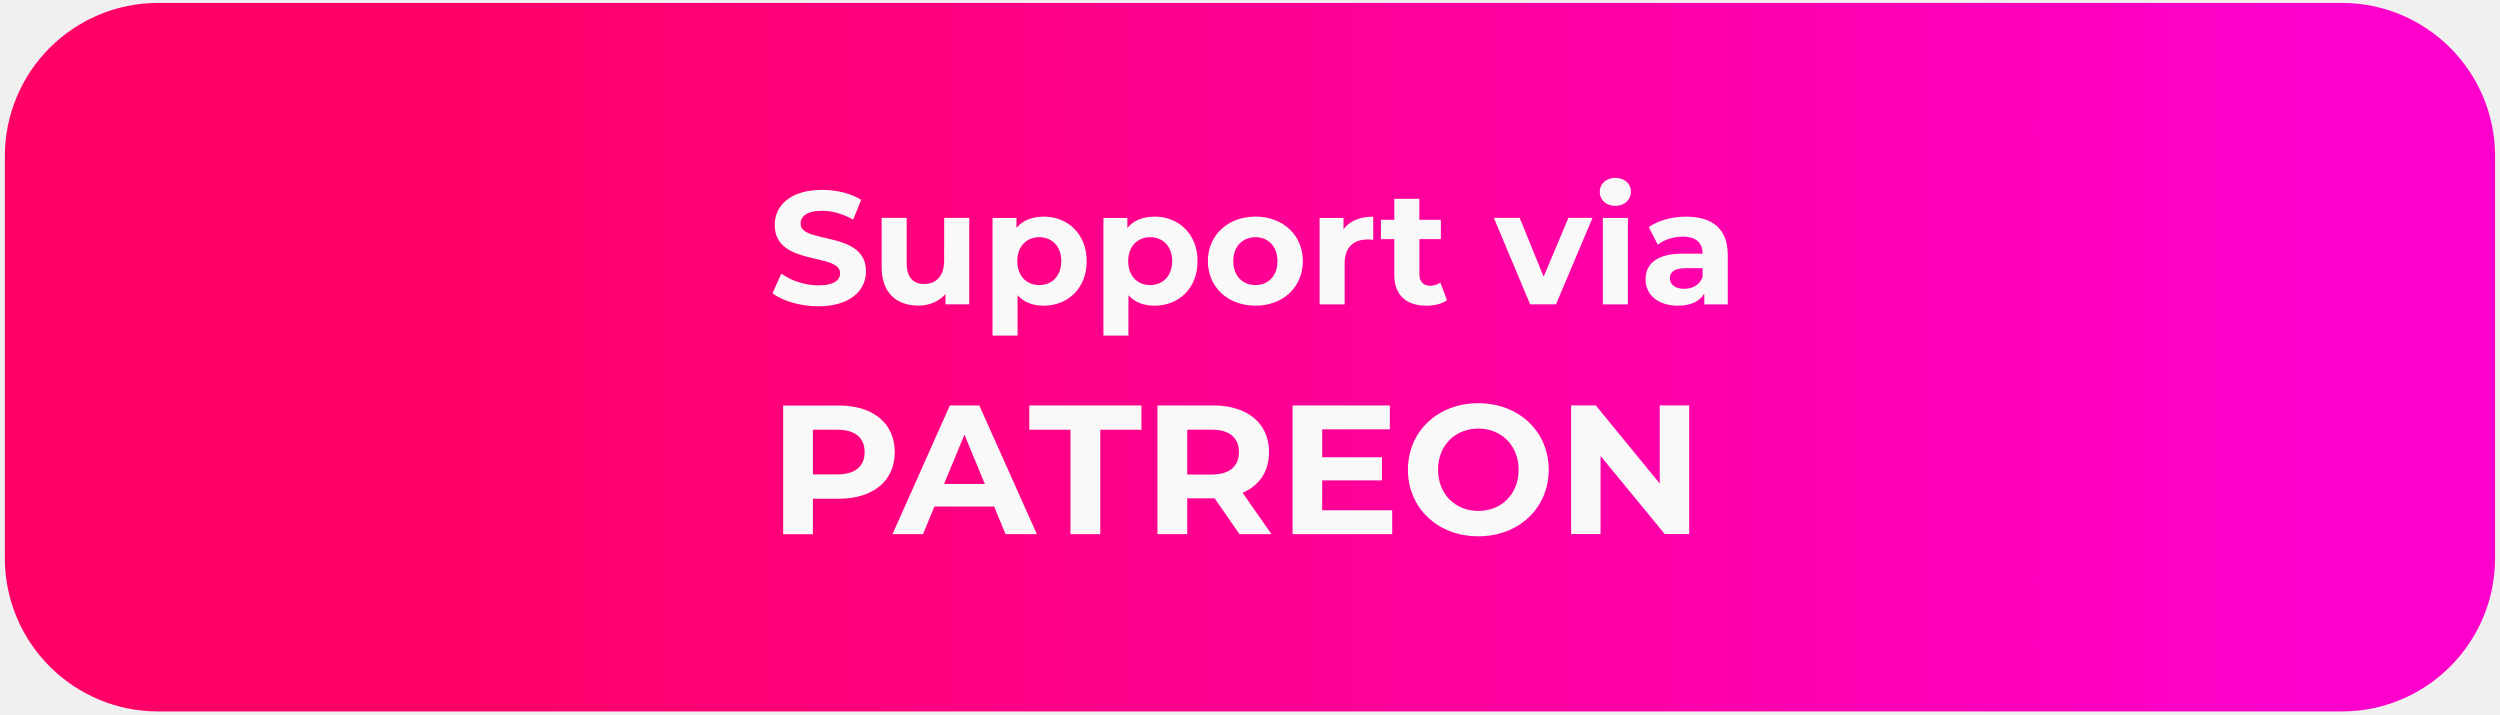
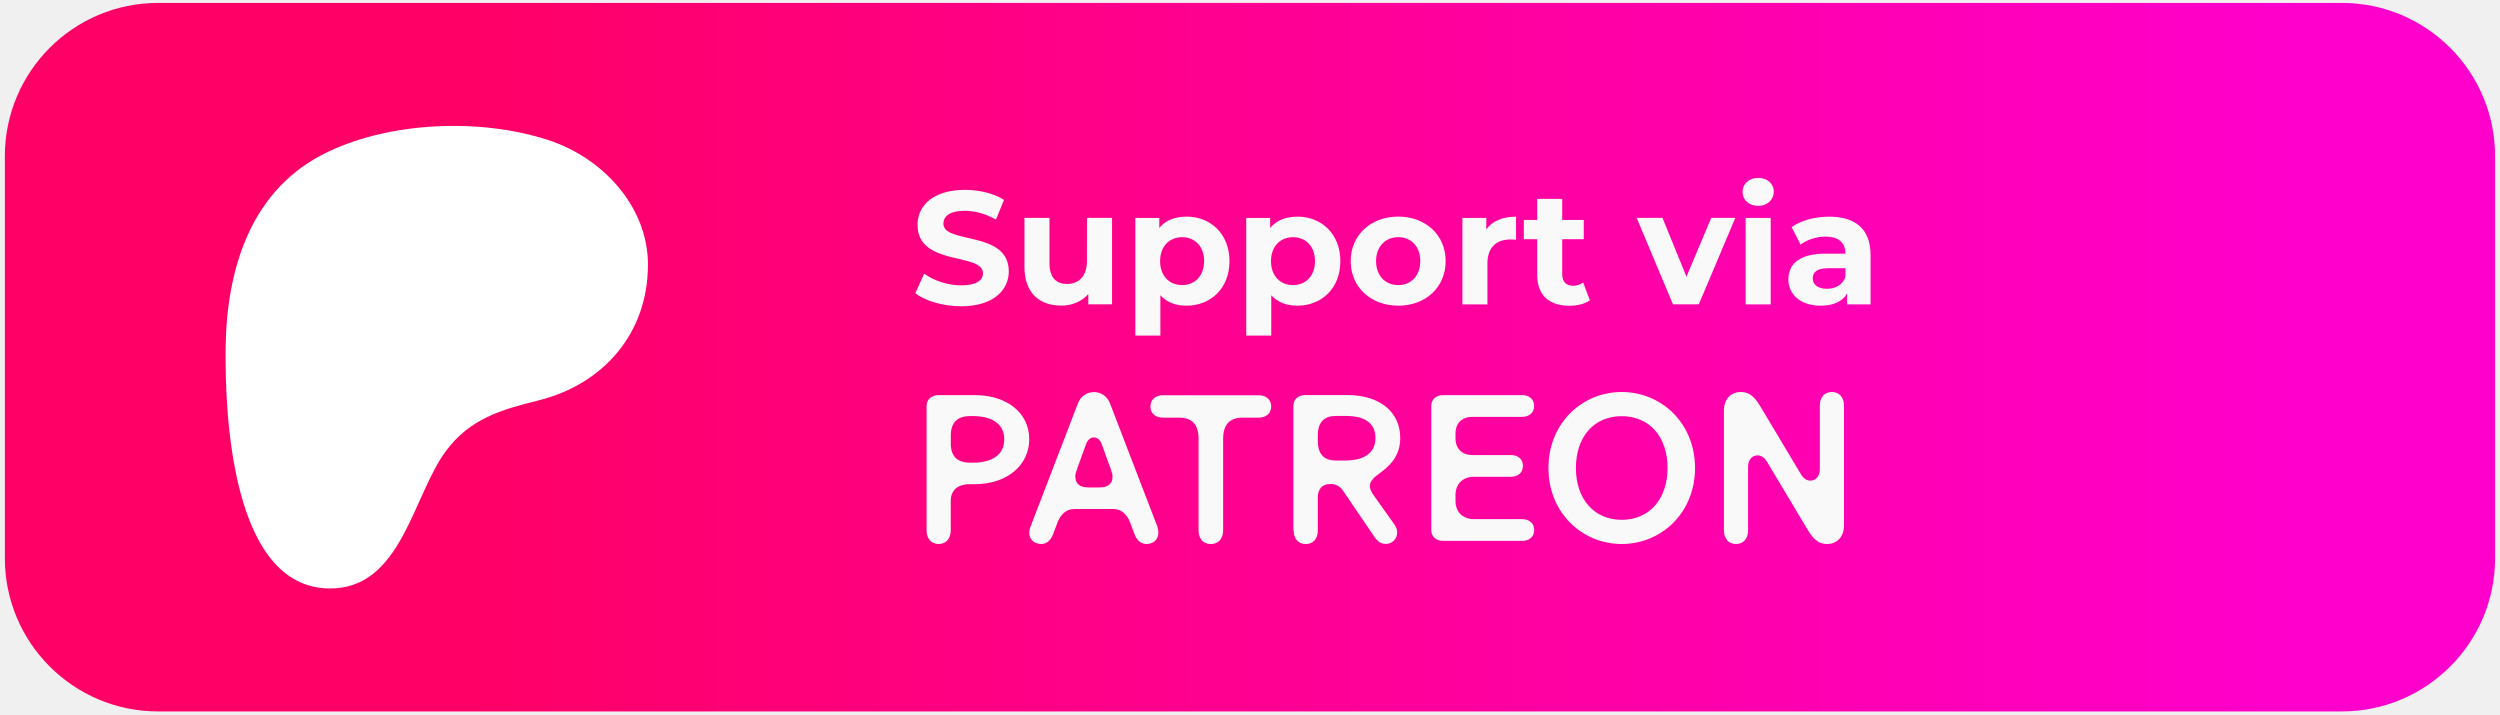
<svg xmlns="http://www.w3.org/2000/svg" xmlns:xlink="http://www.w3.org/1999/xlink" width="140" height="40" viewBox="0 0 37.042 10.583" version="1.1" id="svg1787">
  <defs id="defs1781">
    <linearGradient xlink:href="#linearGradient10" id="linearGradient11" x1="36.386" y1="19.318" x2="9.017" y2="19.318" gradientUnits="userSpaceOnUse" gradientTransform="translate(-0.0184791,-0.1094125)" />
    <linearGradient id="linearGradient10">
      <stop style="stop-color:#ff00cc;stop-opacity:1" offset="0" id="stop10" />
      <stop style="stop-color:#ff0066;stop-opacity:1" offset="1" id="stop11" />
    </linearGradient>
  </defs>
  <g id="layer1" transform="translate(-2.273032,-14.04099)">
    <rect style="fill:url(#linearGradient11);fill-opacity:1;stroke-width:1.163" id="rect22316" width="36.897" height="10.498" x="2.345" y="14.084" ry="2.271" />
    <g id="text1" style="font-weight:bold;font-size:2.724px;line-height:1.25;font-family:Montserrat;-inkscape-font-specification:'Montserrat Bold';fill:#f9f9f9;stroke-width:0.068" aria-label="Support via&#10;PATREON">
-       <path style="font-size:2.381px" d="m 14.397,18.579 c 0.476,0 0.707,-0.238 0.707,-0.517 0,-0.612 -0.969,-0.4 -0.969,-0.707 0,-0.105 0.088,-0.191 0.317,-0.191 0.148,0 0.307,0.043 0.462,0.131 l 0.119,-0.293 c -0.155,-0.098 -0.369,-0.148 -0.579,-0.148 -0.474,0 -0.702,0.236 -0.702,0.519 0,0.619 0.969,0.405 0.969,0.717 0,0.102 -0.093,0.179 -0.321,0.179 -0.2,0 -0.41,-0.071 -0.55,-0.174 l -0.131,0.291 c 0.148,0.114 0.414,0.193 0.679,0.193 z m 1.865,-0.676 c 0,0.236 -0.124,0.345 -0.295,0.345 -0.164,0 -0.26,-0.095 -0.26,-0.31 v -0.669 h -0.371 v 0.724 c 0,0.395 0.226,0.576 0.548,0.576 0.157,0 0.3,-0.06 0.398,-0.171 v 0.152 h 0.352 v -1.281 h -0.371 z m 1.474,-0.652 c -0.171,0 -0.31,0.055 -0.402,0.167 v -0.148 h -0.355 v 1.743 h 0.371 v -0.598 c 0.095,0.105 0.226,0.155 0.386,0.155 0.36,0 0.638,-0.257 0.638,-0.66 0,-0.402 -0.279,-0.66 -0.638,-0.66 z m -0.064,1.014 c -0.186,0 -0.326,-0.133 -0.326,-0.355 0,-0.221 0.14,-0.355 0.326,-0.355 0.186,0 0.326,0.133 0.326,0.355 0,0.221 -0.14,0.355 -0.326,0.355 z m 1.707,-1.014 c -0.171,0 -0.31,0.055 -0.402,0.167 v -0.148 h -0.355 v 1.743 h 0.371 v -0.598 c 0.095,0.105 0.226,0.155 0.386,0.155 0.36,0 0.638,-0.257 0.638,-0.66 0,-0.402 -0.279,-0.66 -0.638,-0.66 z m -0.064,1.014 c -0.186,0 -0.326,-0.133 -0.326,-0.355 0,-0.221 0.14,-0.355 0.326,-0.355 0.186,0 0.326,0.133 0.326,0.355 0,0.221 -0.14,0.355 -0.326,0.355 z m 1.56,0.305 c 0.407,0 0.702,-0.274 0.702,-0.66 0,-0.386 -0.295,-0.66 -0.702,-0.66 -0.407,0 -0.705,0.274 -0.705,0.66 0,0.386 0.298,0.66 0.705,0.66 z m 0,-0.305 c -0.186,0 -0.329,-0.133 -0.329,-0.355 0,-0.221 0.143,-0.355 0.329,-0.355 0.186,0 0.326,0.133 0.326,0.355 0,0.221 -0.14,0.355 -0.326,0.355 z m 1.305,-0.995 h -0.355 v 1.281 h 0.371 v -0.605 c 0,-0.245 0.136,-0.357 0.341,-0.357 0.029,0 0.052,0.002 0.083,0.005 v -0.343 c -0.198,0 -0.35,0.064 -0.441,0.188 z m 1.434,0.957 c -0.04,0.031 -0.095,0.048 -0.15,0.048 -0.1,0 -0.16,-0.06 -0.16,-0.169 V 17.584 H 23.622 v -0.286 h -0.319 v -0.312 h -0.371 v 0.312 h -0.198 v 0.286 h 0.198 v 0.526 c 0,0.305 0.176,0.46 0.479,0.46 0.114,0 0.226,-0.026 0.302,-0.081 z m 1.531,-0.086 -0.355,-0.872 h -0.383 l 0.538,1.281 h 0.383 l 0.541,-1.281 h -0.357 z m 1.062,-1.05 c 0.138,0 0.231,-0.09 0.231,-0.214 0,-0.114 -0.093,-0.2 -0.231,-0.2 -0.138,0 -0.231,0.09 -0.231,0.207 0,0.117 0.093,0.207 0.231,0.207 z m 0.186,1.46 v -1.281 h -0.371 v 1.281 z m 0.862,-1.3 c -0.205,0 -0.412,0.055 -0.552,0.155 l 0.133,0.26 c 0.093,-0.074 0.233,-0.119 0.369,-0.119 0.2,0 0.295,0.093 0.295,0.252 h -0.295 c -0.391,0 -0.55,0.157 -0.55,0.383 0,0.221 0.179,0.388 0.479,0.388 0.188,0 0.321,-0.062 0.391,-0.179 v 0.16 h 0.348 v -0.731 c 0,-0.388 -0.226,-0.569 -0.617,-0.569 z m -0.029,1.069 c -0.131,0 -0.21,-0.062 -0.21,-0.155 0,-0.086 0.055,-0.15 0.229,-0.15 h 0.255 v 0.131 c -0.043,0.117 -0.15,0.174 -0.274,0.174 z" id="path2" />
-       <path d="m 13.877,20.049 v 1.907 h 0.441 v -0.526 h 0.384 c 0.509,0 0.828,-0.264 0.828,-0.689 0,-0.428 -0.319,-0.692 -0.828,-0.692 z m 0.441,1.021 v -0.662 h 0.36 c 0.27,0 0.406,0.123 0.406,0.332 0,0.207 -0.136,0.33 -0.406,0.33 z m 3.318,0.885 -0.853,-1.907 h -0.436 l -0.85,1.907 h 0.452 l 0.169,-0.409 h 0.885 l 0.169,0.409 z m -1.073,-1.474 0.302,0.73 H 16.261 Z m 2.013,1.474 v -1.547 h 0.61 v -0.36 h -1.662 v 0.36 h 0.61 v 1.547 z m 2.108,-0.613 c 0.248,-0.106 0.392,-0.316 0.392,-0.602 0,-0.428 -0.319,-0.692 -0.828,-0.692 h -0.825 v 1.907 h 0.441 v -0.531 h 0.384 0.022 l 0.368,0.531 h 0.474 z m -0.054,-0.602 c 0,0.207 -0.136,0.332 -0.406,0.332 h -0.36 v -0.665 h 0.36 c 0.27,0 0.406,0.123 0.406,0.332 z m 1.234,0.419 h 0.885 v -0.343 h -0.885 v -0.414 h 1.002 v -0.354 h -1.441 v 1.907 h 1.476 v -0.354 h -1.038 z m 2.313,0.828 c 0.599,0 1.043,-0.417 1.043,-0.986 0,-0.569 -0.444,-0.986 -1.043,-0.986 -0.602,0 -1.043,0.419 -1.043,0.986 0,0.567 0.441,0.986 1.043,0.986 z m 0,-0.376 c -0.34,0 -0.597,-0.248 -0.597,-0.61 0,-0.362 0.256,-0.61 0.597,-0.61 0.34,0 0.597,0.248 0.597,0.61 0,0.362 -0.256,0.61 -0.597,0.61 z m 2.688,-0.406 -0.948,-1.158 h -0.365 v 1.907 h 0.436 v -1.158 l 0.951,1.158 h 0.362 v -1.907 h -0.436 z" id="path3" />
+       <path style="font-size:2.381px" d="m 16.513,18.579 c 0.476,0 0.707,-0.238 0.707,-0.517 0,-0.612 -0.969,-0.4 -0.969,-0.707 0,-0.105 0.088,-0.191 0.317,-0.191 0.148,0 0.307,0.043 0.462,0.131 l 0.119,-0.293 c -0.155,-0.098 -0.369,-0.148 -0.579,-0.148 -0.474,0 -0.702,0.236 -0.702,0.519 0,0.619 0.969,0.405 0.969,0.717 0,0.102 -0.093,0.179 -0.321,0.179 -0.2,0 -0.41,-0.071 -0.55,-0.174 l -0.131,0.291 c 0.148,0.114 0.414,0.193 0.679,0.193 z m 1.865,-0.676 c 0,0.236 -0.124,0.345 -0.295,0.345 -0.164,0 -0.26,-0.095 -0.26,-0.31 v -0.669 h -0.371 v 0.724 c 0,0.395 0.226,0.576 0.548,0.576 0.157,0 0.3,-0.06 0.398,-0.171 v 0.152 h 0.352 v -1.281 h -0.371 z m 1.474,-0.652 c -0.171,0 -0.31,0.055 -0.402,0.167 v -0.148 h -0.355 v 1.743 h 0.371 v -0.598 c 0.095,0.105 0.226,0.155 0.386,0.155 0.36,0 0.638,-0.257 0.638,-0.66 0,-0.402 -0.279,-0.66 -0.638,-0.66 z m -0.064,1.014 c -0.186,0 -0.326,-0.133 -0.326,-0.355 0,-0.221 0.14,-0.355 0.326,-0.355 0.186,0 0.326,0.133 0.326,0.355 0,0.221 -0.14,0.355 -0.326,0.355 z m 1.707,-1.014 c -0.171,0 -0.31,0.055 -0.402,0.167 v -0.148 h -0.355 v 1.743 h 0.371 v -0.598 c 0.095,0.105 0.226,0.155 0.386,0.155 0.36,0 0.638,-0.257 0.638,-0.66 0,-0.402 -0.279,-0.66 -0.638,-0.66 z m -0.064,1.014 c -0.186,0 -0.326,-0.133 -0.326,-0.355 0,-0.221 0.14,-0.355 0.326,-0.355 0.186,0 0.326,0.133 0.326,0.355 0,0.221 -0.14,0.355 -0.326,0.355 z m 1.56,0.305 c 0.407,0 0.702,-0.274 0.702,-0.66 0,-0.386 -0.295,-0.66 -0.702,-0.66 -0.407,0 -0.705,0.274 -0.705,0.66 0,0.386 0.298,0.66 0.705,0.66 z m 0,-0.305 c -0.186,0 -0.329,-0.133 -0.329,-0.355 0,-0.221 0.143,-0.355 0.329,-0.355 0.186,0 0.326,0.133 0.326,0.355 0,0.221 -0.14,0.355 -0.326,0.355 z m 1.305,-0.995 h -0.355 v 1.281 h 0.371 v -0.605 c 0,-0.245 0.136,-0.357 0.341,-0.357 0.029,0 0.052,0.002 0.083,0.005 v -0.343 c -0.198,0 -0.35,0.064 -0.441,0.188 z m 1.434,0.957 c -0.04,0.031 -0.095,0.048 -0.15,0.048 -0.1,0 -0.16,-0.06 -0.16,-0.169 v -0.521 h 0.319 v -0.286 h -0.319 v -0.312 h -0.371 v 0.312 h -0.198 v 0.286 h 0.198 v 0.526 c 0,0.305 0.176,0.46 0.479,0.46 0.114,0 0.226,-0.026 0.302,-0.081 z m 1.531,-0.086 -0.355,-0.872 h -0.383 l 0.538,1.281 h 0.383 l 0.541,-1.281 h -0.357 z m 1.062,-1.05 c 0.138,0 0.231,-0.09 0.231,-0.214 0,-0.114 -0.093,-0.2 -0.231,-0.2 -0.138,0 -0.231,0.09 -0.231,0.207 0,0.117 0.093,0.207 0.231,0.207 z m 0.186,1.46 v -1.281 h -0.371 v 1.281 z m 0.862,-1.3 c -0.205,0 -0.412,0.055 -0.552,0.155 l 0.133,0.26 c 0.093,-0.074 0.233,-0.119 0.369,-0.119 0.2,0 0.295,0.093 0.295,0.252 h -0.295 c -0.391,0 -0.55,0.157 -0.55,0.383 0,0.221 0.179,0.388 0.479,0.388 0.188,0 0.321,-0.062 0.391,-0.179 v 0.16 h 0.348 v -0.731 c 0,-0.388 -0.226,-0.569 -0.617,-0.569 z m -0.029,1.069 c -0.131,0 -0.21,-0.062 -0.21,-0.155 0,-0.086 0.055,-0.15 0.229,-0.15 h 0.255 v 0.131 c -0.043,0.117 -0.15,0.174 -0.274,0.174 z" id="path2" />
+       <path d="m 16.002,20.056 c 0,-0.096 0.071,-0.161 0.182,-0.161 h 0.531 c 0.481,0 0.808,0.265 0.808,0.654 0,0.382 -0.324,0.666 -0.808,0.666 h -0.074 c -0.185,0 -0.281,0.096 -0.281,0.249 v 0.436 c 0,0.123 -0.071,0.201 -0.179,0.201 -0.108,0 -0.179,-0.077 -0.179,-0.201 z m 0.358,0.553 c 0,0.194 0.098,0.287 0.287,0.287 h 0.046 c 0.265,0 0.46,-0.108 0.46,-0.345 0,-0.237 -0.194,-0.345 -0.46,-0.345 h -0.045 c -0.188,0 -0.287,0.093 -0.287,0.287 v 0.117 z m 1.163,1.323 c 0,0.101 0.071,0.169 0.179,0.169 0.071,0 0.136,-0.046 0.173,-0.141 l 0.065,-0.173 c 0.053,-0.139 0.145,-0.204 0.247,-0.204 h 0.586 c 0.101,0 0.194,0.065 0.247,0.204 l 0.065,0.173 c 0.037,0.096 0.101,0.141 0.173,0.141 0.108,0 0.179,-0.068 0.179,-0.169 0,-0.028 -0.006,-0.062 -0.018,-0.096 l -0.7,-1.82 c -0.043,-0.111 -0.141,-0.166 -0.237,-0.166 -0.096,0 -0.194,0.055 -0.237,0.166 l -0.7,1.82 c -0.015,0.034 -0.021,0.068 -0.021,0.096 z m 0.682,-0.827 c 0,-0.033 0.01,-0.065 0.025,-0.111 l 0.133,-0.367 c 0.025,-0.071 0.068,-0.105 0.118,-0.105 0.05,0 0.093,0.033 0.118,0.105 l 0.133,0.367 c 0.015,0.046 0.025,0.077 0.025,0.111 0,0.093 -0.053,0.158 -0.191,0.158 h -0.166 c -0.141,0 -0.193,-0.065 -0.193,-0.158 z m 1.114,-1.042 c 0,-0.098 0.071,-0.166 0.185,-0.166 h 1.419 c 0.114,0 0.185,0.068 0.185,0.166 0,0.098 -0.071,0.166 -0.185,0.166 h -0.237 c -0.188,0 -0.29,0.096 -0.29,0.314 v 1.355 c 0,0.126 -0.071,0.204 -0.182,0.204 -0.111,0 -0.182,-0.077 -0.182,-0.204 v -1.355 c 0,-0.219 -0.101,-0.314 -0.29,-0.314 h -0.237 c -0.117,0 -0.187,-0.068 -0.187,-0.166 z m 2.122,1.838 c 0,0.123 0.071,0.201 0.179,0.201 0.108,0 0.179,-0.077 0.179,-0.201 v -0.49 c 0,-0.139 0.08,-0.198 0.179,-0.198 h 0.025 c 0.065,0 0.13,0.04 0.169,0.098 l 0.468,0.688 c 0.043,0.065 0.098,0.101 0.169,0.101 0.093,0 0.166,-0.077 0.166,-0.169 0,-0.037 -0.012,-0.077 -0.04,-0.118 l -0.312,-0.438 c -0.037,-0.053 -0.053,-0.096 -0.053,-0.133 0,-0.077 0.068,-0.133 0.148,-0.191 0.145,-0.108 0.302,-0.249 0.302,-0.521 0,-0.379 -0.296,-0.636 -0.784,-0.636 h -0.62 c -0.111,0 -0.179,0.065 -0.179,0.161 v 1.845 z m 0.358,-1.32 v -0.093 c 0,-0.201 0.105,-0.284 0.265,-0.284 h 0.154 c 0.265,0 0.435,0.098 0.435,0.327 0,0.228 -0.179,0.333 -0.444,0.333 h -0.145 c -0.159,9.41e-4 -0.264,-0.082 -0.264,-0.283 z m 1.681,1.313 v -1.838 c 0,-0.096 0.068,-0.161 0.179,-0.161 h 1.166 c 0.111,0 0.179,0.065 0.179,0.161 0,0.096 -0.068,0.161 -0.179,0.161 h -0.737 c -0.145,0 -0.249,0.086 -0.249,0.249 v 0.068 c 0,0.163 0.105,0.249 0.249,0.249 h 0.571 c 0.111,0 0.179,0.065 0.179,0.161 0,0.096 -0.068,0.161 -0.179,0.161 h -0.549 c -0.145,0 -0.271,0.09 -0.271,0.271 v 0.086 c 0,0.182 0.126,0.271 0.271,0.271 h 0.716 c 0.111,0 0.179,0.065 0.179,0.161 0,0.096 -0.068,0.161 -0.179,0.161 h -1.166 c -0.112,0 -0.18,-0.065 -0.18,-0.161 z m 1.736,-0.919 c 0,-0.666 0.5,-1.126 1.086,-1.126 0.586,0 1.086,0.46 1.086,1.126 0,0.666 -0.5,1.126 -1.086,1.126 -0.586,0 -1.086,-0.46 -1.086,-1.126 z m 0.407,0 c 0,0.468 0.277,0.768 0.679,0.768 0.401,0 0.679,-0.299 0.679,-0.768 0,-0.472 -0.277,-0.768 -0.679,-0.768 -0.401,-9.41e-4 -0.679,0.295 -0.679,0.768 z m 2.193,0.925 c 0,0.123 0.071,0.201 0.179,0.201 0.108,0 0.179,-0.077 0.179,-0.201 v -0.943 c 0,-0.114 0.068,-0.169 0.139,-0.169 0.055,0 0.101,0.031 0.136,0.086 l 0.592,0.99 c 0.08,0.136 0.154,0.237 0.305,0.237 0.145,0 0.249,-0.105 0.249,-0.274 v -1.777 c 0,-0.123 -0.071,-0.201 -0.179,-0.201 -0.108,0 -0.179,0.077 -0.179,0.201 v 0.943 c 0,0.114 -0.068,0.169 -0.139,0.169 -0.055,0 -0.102,-0.031 -0.136,-0.086 l -0.592,-0.99 c -0.08,-0.136 -0.154,-0.237 -0.305,-0.237 -0.145,0 -0.249,0.105 -0.249,0.274 z" id="path1" style="stroke-width:0.001" />
+       <path class="st0" d="m 11.874,17.965 c -0.001,-0.875 -0.683,-1.593 -1.483,-1.851 -0.993,-0.321 -2.303,-0.275 -3.251,0.173 -1.149,0.542 -1.51,1.73 -1.524,2.915 -0.011,0.974 0.086,3.54 1.533,3.558 1.075,0.014 1.236,-1.372 1.733,-2.039 0.354,-0.475 0.81,-0.609 1.371,-0.748 0.964,-0.239 1.622,-1 1.62,-2.008 z" id="path1-3" style="fill:#ffffff;stroke-width:0" />
    </g>
  </g>
</svg>
